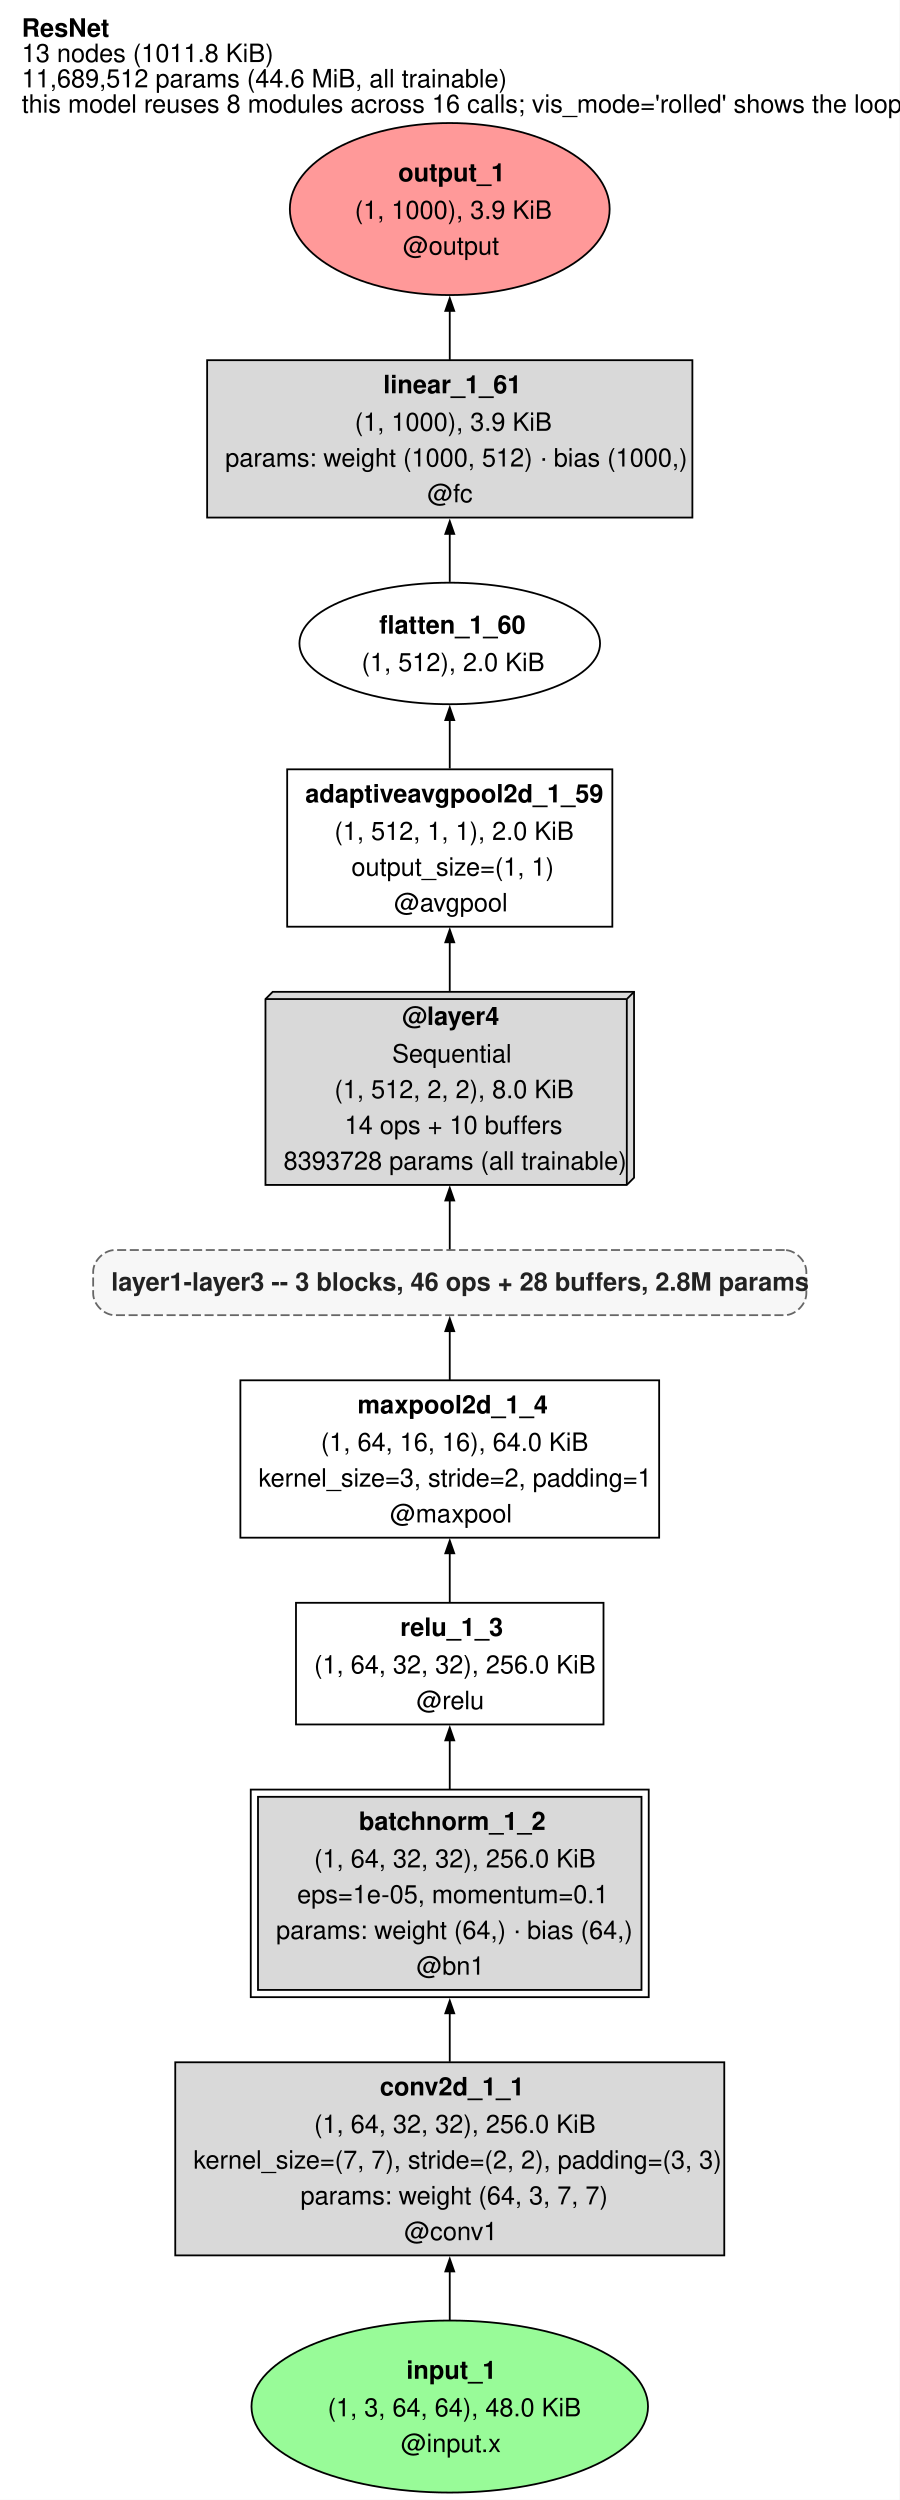
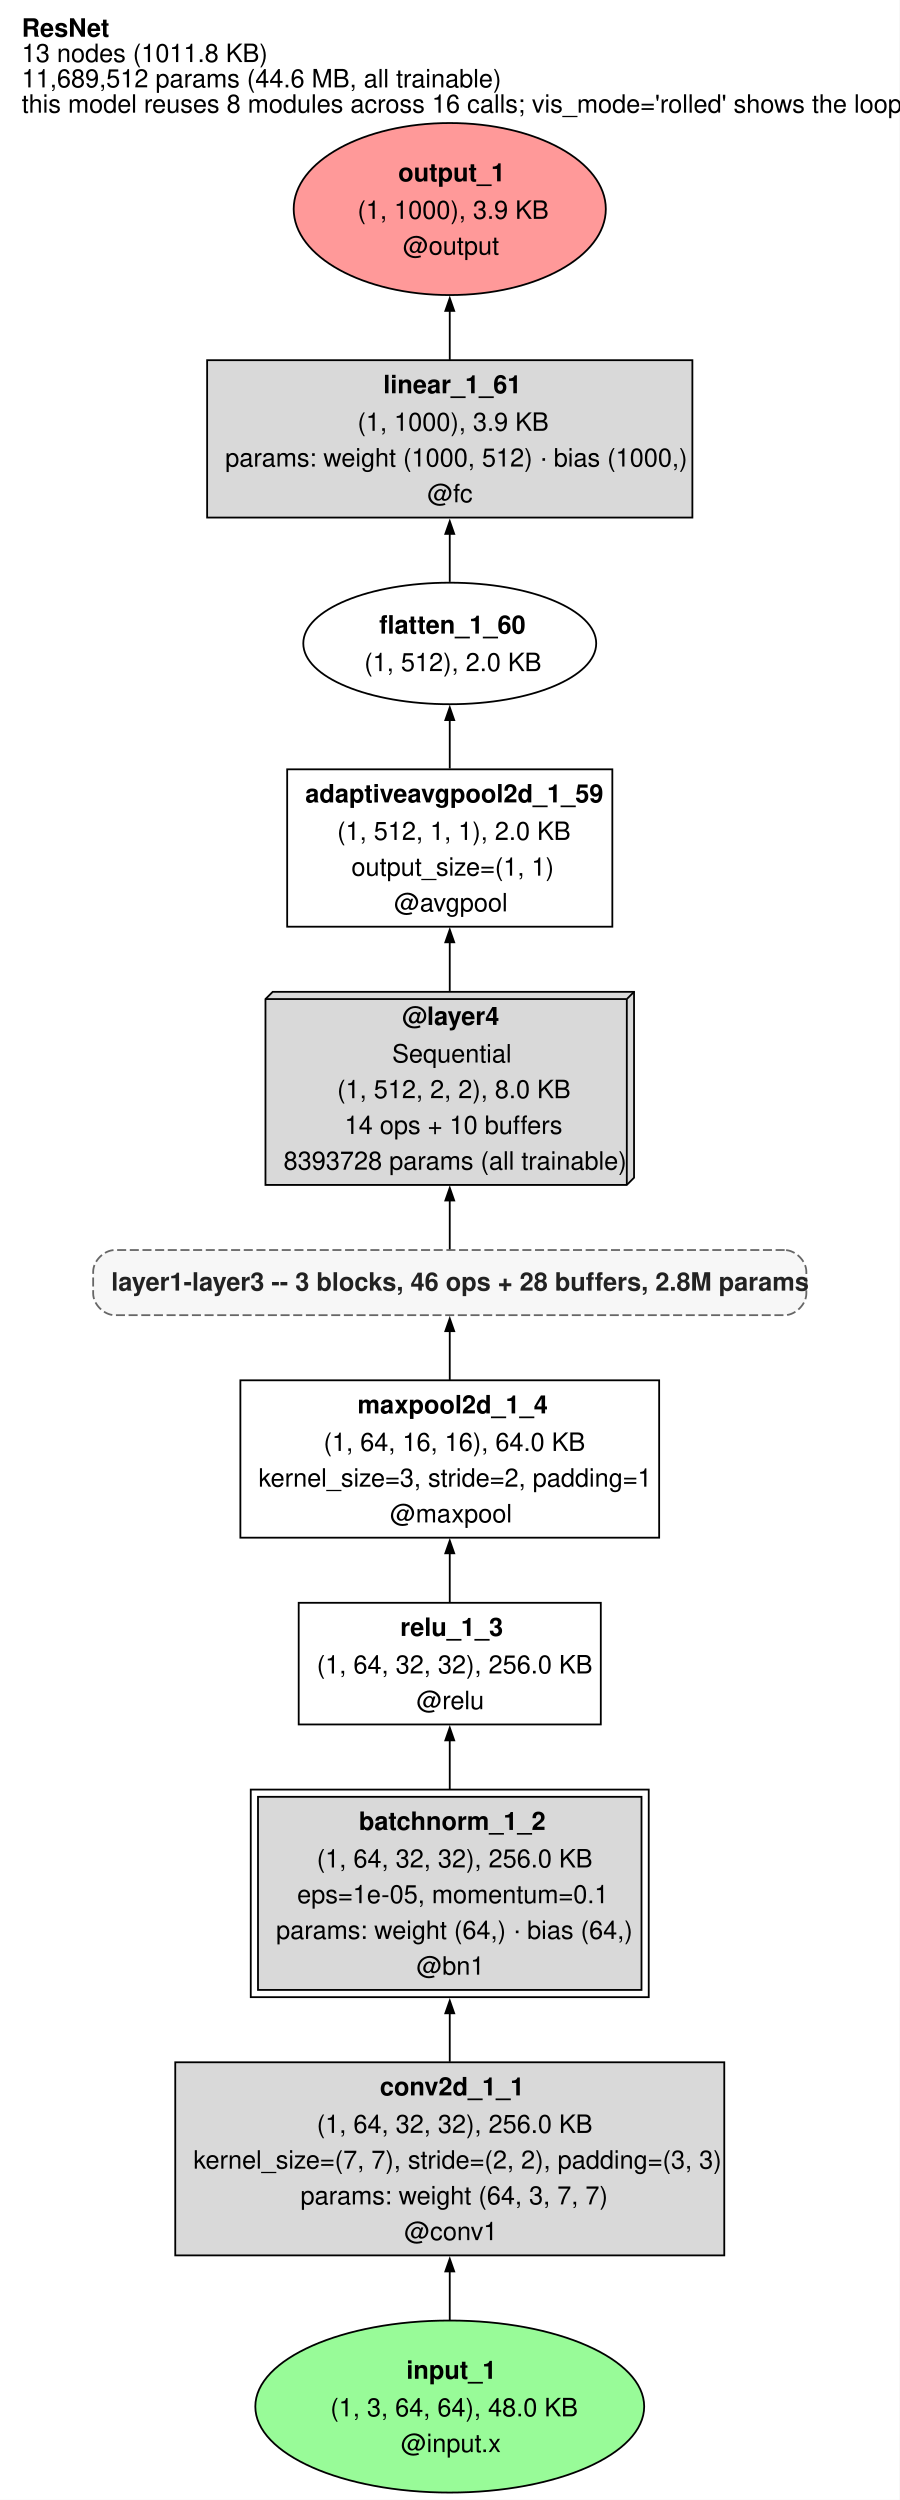
<svg xmlns="http://www.w3.org/2000/svg" xmlns:xlink="http://www.w3.org/1999/xlink" width="497pt" height="1382pt" viewBox="0.00 0.00 497.00 1382.00">
  <g id="graph0" class="graph" transform="scale(1 1) rotate(0) translate(4 1377.89)">
    <polygon fill="white" stroke="none" points="-4,4 -4,-1377.89 493.25,-1377.89 493.25,4 -4,4" />
    <text xml:space="preserve" text-anchor="start" x="8" y="-1357.59" font-family="Helvetica,sans-Serif" font-weight="bold" font-size="14.00">ResNet</text>
-     <text xml:space="preserve" text-anchor="start" x="8" y="-1343.59" font-family="Helvetica,sans-Serif" font-size="14.00">13 nodes (1011.8 KiB)</text>
-     <text xml:space="preserve" text-anchor="start" x="8" y="-1329.59" font-family="Helvetica,sans-Serif" font-size="14.00">11,689,512 params (44.6 MiB, all trainable)</text>
+     <text xml:space="preserve" text-anchor="start" x="8" y="-1343.59" font-family="Helvetica,sans-Serif" font-size="14.00">13 nodes (1011.8 KB)</text>
+     <text xml:space="preserve" text-anchor="start" x="8" y="-1329.59" font-family="Helvetica,sans-Serif" font-size="14.00">11,689,512 params (44.6 MB, all trainable)</text>
    <text xml:space="preserve" text-anchor="start" x="8" y="-1315.59" font-family="Helvetica,sans-Serif" font-size="14.00">this model reuses 8 modules across 16 calls; vis_mode='rolled' shows the loop</text>
    <g id="node1" class="node">
-       <ellipse fill="#98fb98" stroke="black" cx="244.62" cy="-47.55" rx="109.6" ry="47.55" />
+       <ellipse fill="#98fb98" stroke="black" cx="244.62" cy="-47.55" rx="107.48" ry="47.55" />
      <text xml:space="preserve" text-anchor="start" x="220.62" y="-62.88" font-family="Helvetica,sans-Serif" font-weight="bold" font-size="14.00">input_1</text>
-       <text xml:space="preserve" text-anchor="start" x="177.12" y="-42.13" font-family="Helvetica,sans-Serif" font-size="14.00">(1, 3, 64, 64), 48.0 KiB</text>
+       <text xml:space="preserve" text-anchor="start" x="178.62" y="-42.13" font-family="Helvetica,sans-Serif" font-size="14.00">(1, 3, 64, 64), 48.0 KB</text>
      <text xml:space="preserve" text-anchor="start" x="217.62" y="-22.38" font-family="Helvetica,sans-Serif" font-size="14.00">@input.x</text>
    </g>
    <g id="node2" class="node">
      <polygon fill="#d9d9d9" stroke="black" points="396.38,-237.86 92.88,-237.86 92.88,-131.11 396.38,-131.11 396.38,-237.86" />
      <text xml:space="preserve" text-anchor="start" x="206" y="-219.56" font-family="Helvetica,sans-Serif" font-weight="bold" font-size="14.00">conv2d_1_1</text>
-       <text xml:space="preserve" text-anchor="start" x="169.62" y="-198.81" font-family="Helvetica,sans-Serif" font-size="14.00">(1, 64, 32, 32), 256.0 KiB</text>
+       <text xml:space="preserve" text-anchor="start" x="171.12" y="-198.81" font-family="Helvetica,sans-Serif" font-size="14.00">(1, 64, 32, 32), 256.0 KB</text>
      <text xml:space="preserve" text-anchor="start" x="102.88" y="-179.06" font-family="Helvetica,sans-Serif" font-size="14.00">kernel_size=(7, 7), stride=(2, 2), padding=(3, 3)</text>
      <text xml:space="preserve" text-anchor="start" x="162.12" y="-159.31" font-family="Helvetica,sans-Serif" font-size="14.00">params: weight (64, 3, 7, 7)</text>
      <text xml:space="preserve" text-anchor="start" x="219.5" y="-139.56" font-family="Helvetica,sans-Serif" font-size="14.00">@conv1</text>
    </g>
    <g id="edge1" class="edge">
      <path fill="none" stroke="black" d="M244.62,-95.37C244.62,-104.11 244.62,-113.36 244.62,-122.46" />
      <polygon fill="black" stroke="black" points="242.18,-122.23 244.63,-129.23 247.08,-122.23 242.18,-122.23" />
    </g>
    <g id="node3" class="node">
      <g id="a_node3">
        <a xlink:title="Hidden buffers: bn1.running_mean, bn1.running_var">
          <polygon fill="#d9d9d9" stroke="black" points="350.62,-384.61 138.62,-384.61 138.62,-277.86 350.62,-277.86 350.62,-384.61" />
          <polygon fill="none" stroke="black" points="354.62,-388.61 134.62,-388.61 134.62,-273.86 354.62,-273.86 354.62,-388.61" />
          <text xml:space="preserve" text-anchor="start" x="194.38" y="-366.31" font-family="Helvetica,sans-Serif" font-weight="bold" font-size="14.00">batchnorm_1_2</text>
-           <text xml:space="preserve" text-anchor="start" x="169.62" y="-345.56" font-family="Helvetica,sans-Serif" font-size="14.00">(1, 64, 32, 32), 256.0 KiB</text>
+           <text xml:space="preserve" text-anchor="start" x="171.12" y="-345.56" font-family="Helvetica,sans-Serif" font-size="14.00">(1, 64, 32, 32), 256.0 KB</text>
          <text xml:space="preserve" text-anchor="start" x="160.25" y="-325.81" font-family="Helvetica,sans-Serif" font-size="14.00">eps=1e-05, momentum=0.1</text>
          <text xml:space="preserve" text-anchor="start" x="148.62" y="-306.06" font-family="Helvetica,sans-Serif" font-size="14.00">params: weight (64,) · bias (64,)</text>
          <text xml:space="preserve" text-anchor="start" x="226.25" y="-286.31" font-family="Helvetica,sans-Serif" font-size="14.00">@bn1</text>
        </a>
      </g>
    </g>
    <g id="edge2" class="edge">
      <path fill="none" stroke="black" d="M244.62,-238.15C244.62,-246.94 244.62,-256.14 244.62,-265.2" />
      <polygon fill="black" stroke="black" points="242.18,-264.94 244.63,-271.94 247.08,-264.94 242.18,-264.94" />
    </g>
    <g id="node4" class="node">
-       <polygon fill="white" stroke="black" points="329.62,-491.86 159.62,-491.86 159.62,-424.61 329.62,-424.61 329.62,-491.86" />
+       <polygon fill="white" stroke="black" points="328.12,-491.86 161.12,-491.86 161.12,-424.61 328.12,-424.61 328.12,-491.86" />
      <text xml:space="preserve" text-anchor="start" x="217.25" y="-473.56" font-family="Helvetica,sans-Serif" font-weight="bold" font-size="14.00">relu_1_3</text>
-       <text xml:space="preserve" text-anchor="start" x="169.62" y="-452.81" font-family="Helvetica,sans-Serif" font-size="14.00">(1, 64, 32, 32), 256.0 KiB</text>
+       <text xml:space="preserve" text-anchor="start" x="171.12" y="-452.81" font-family="Helvetica,sans-Serif" font-size="14.00">(1, 64, 32, 32), 256.0 KB</text>
      <text xml:space="preserve" text-anchor="start" x="226.25" y="-433.06" font-family="Helvetica,sans-Serif" font-size="14.00">@relu</text>
    </g>
    <g id="edge3" class="edge">
      <path fill="none" stroke="black" d="M244.62,-388.88C244.62,-397.99 244.62,-407.26 244.62,-415.92" />
      <polygon fill="black" stroke="black" points="242.18,-415.83 244.63,-422.83 247.08,-415.83 242.18,-415.83" />
    </g>
    <g id="node5" class="node">
      <polygon fill="white" stroke="black" points="360.38,-614.86 128.88,-614.86 128.88,-527.86 360.38,-527.86 360.38,-614.86" />
      <text xml:space="preserve" text-anchor="start" x="193.62" y="-596.56" font-family="Helvetica,sans-Serif" font-weight="bold" font-size="14.00">maxpool2d_1_4</text>
-       <text xml:space="preserve" text-anchor="start" x="173.38" y="-575.81" font-family="Helvetica,sans-Serif" font-size="14.00">(1, 64, 16, 16), 64.0 KiB</text>
+       <text xml:space="preserve" text-anchor="start" x="174.88" y="-575.81" font-family="Helvetica,sans-Serif" font-size="14.00">(1, 64, 16, 16), 64.0 KB</text>
      <text xml:space="preserve" text-anchor="start" x="138.88" y="-556.06" font-family="Helvetica,sans-Serif" font-size="14.00">kernel_size=3, stride=2, padding=1</text>
      <text xml:space="preserve" text-anchor="start" x="211.62" y="-536.31" font-family="Helvetica,sans-Serif" font-size="14.00">@maxpool</text>
    </g>
    <g id="edge4" class="edge">
      <path fill="none" stroke="black" d="M244.62,-492.27C244.62,-500.79 244.62,-510.17 244.62,-519.37" />
      <polygon fill="black" stroke="black" points="242.18,-519.24 244.63,-526.24 247.08,-519.24 242.18,-519.24" />
    </g>
    <g id="node6" class="node">
      <path fill="#f7f7f7" stroke="#666666" stroke-dasharray="5,2" d="M429.75,-686.86C429.75,-686.86 59.5,-686.86 59.5,-686.86 53.5,-686.86 47.5,-680.86 47.5,-674.86 47.5,-674.86 47.5,-662.86 47.5,-662.86 47.5,-656.86 53.5,-650.86 59.5,-650.86 59.5,-650.86 429.75,-650.86 429.75,-650.86 435.75,-650.86 441.75,-656.86 441.75,-662.86 441.75,-662.86 441.75,-674.86 441.75,-674.86 441.75,-680.86 435.75,-686.86 429.75,-686.86" />
      <text xml:space="preserve" text-anchor="start" x="57.5" y="-664.43" font-family="Helvetica,sans-Serif" font-weight="bold" font-size="14.00" fill="#222222">layer1-layer3 -- 3 blocks, 46 ops + 28 buffers, 2.8M params</text>
    </g>
    <g id="edge5" class="edge">
      <path fill="none" stroke="black" d="M244.62,-615.08C244.62,-624.27 244.62,-633.71 244.62,-642.02" />
      <polygon fill="black" stroke="black" points="242.18,-642.02 244.63,-649.02 247.08,-642.02 242.18,-642.02" />
    </g>
    <g id="node7" class="node">
      <polygon fill="#d9d9d9" stroke="black" points="346.5,-829.61 146.75,-829.61 142.75,-825.61 142.75,-722.86 342.5,-722.86 346.5,-726.86 346.5,-829.61" />
      <polyline fill="none" stroke="black" points="342.5,-825.61 142.75,-825.61" />
      <polyline fill="none" stroke="black" points="342.5,-825.61 342.5,-722.86" />
      <polyline fill="none" stroke="black" points="342.5,-825.61 346.5,-829.61" />
      <text xml:space="preserve" text-anchor="start" x="218.38" y="-811.31" font-family="Helvetica,sans-Serif" font-weight="bold" font-size="14.00">@layer4</text>
      <text xml:space="preserve" text-anchor="start" x="212.75" y="-790.56" font-family="Helvetica,sans-Serif" font-size="14.00">Sequential</text>
-       <text xml:space="preserve" text-anchor="start" x="180.88" y="-770.81" font-family="Helvetica,sans-Serif" font-size="14.00">(1, 512, 2, 2), 8.0 KiB</text>
+       <text xml:space="preserve" text-anchor="start" x="182.38" y="-770.81" font-family="Helvetica,sans-Serif" font-size="14.00">(1, 512, 2, 2), 8.0 KB</text>
      <text xml:space="preserve" text-anchor="start" x="186.5" y="-751.06" font-family="Helvetica,sans-Serif" font-size="14.00">14 ops + 10 buffers</text>
      <text xml:space="preserve" text-anchor="start" x="152.75" y="-731.31" font-family="Helvetica,sans-Serif" font-size="14.00">8393728 params (all trainable)</text>
    </g>
    <g id="edge6" class="edge">
      <path fill="none" stroke="black" d="M244.62,-687.26C244.62,-694.93 244.62,-704.45 244.62,-714.36" />
      <polygon fill="black" stroke="black" points="242.18,-714.24 244.63,-721.24 247.08,-714.24 242.18,-714.24" />
    </g>
    <g id="node8" class="node">
      <polygon fill="white" stroke="black" points="334.5,-952.61 154.75,-952.61 154.75,-865.61 334.5,-865.61 334.5,-952.61" />
      <text xml:space="preserve" text-anchor="start" x="164.75" y="-934.31" font-family="Helvetica,sans-Serif" font-weight="bold" font-size="14.00">adaptiveavgpool2d_1_59</text>
-       <text xml:space="preserve" text-anchor="start" x="180.88" y="-913.56" font-family="Helvetica,sans-Serif" font-size="14.00">(1, 512, 1, 1), 2.0 KiB</text>
+       <text xml:space="preserve" text-anchor="start" x="182.38" y="-913.56" font-family="Helvetica,sans-Serif" font-size="14.00">(1, 512, 1, 1), 2.0 KB</text>
      <text xml:space="preserve" text-anchor="start" x="190.25" y="-893.81" font-family="Helvetica,sans-Serif" font-size="14.00">output_size=(1, 1)</text>
      <text xml:space="preserve" text-anchor="start" x="213.88" y="-874.06" font-family="Helvetica,sans-Serif" font-size="14.00">@avgpool</text>
    </g>
    <g id="edge7" class="edge">
      <path fill="none" stroke="black" d="M244.62,-830.09C244.62,-839.01 244.62,-848.26 244.62,-857.13" />
      <polygon fill="black" stroke="black" points="242.18,-856.99 244.63,-863.99 247.08,-856.99 242.18,-856.99" />
    </g>
    <g id="node9" class="node">
-       <ellipse fill="white" stroke="black" cx="244.62" cy="-1022.19" rx="83.09" ry="33.59" />
+       <ellipse fill="white" stroke="black" cx="244.62" cy="-1022.19" rx="80.96" ry="33.59" />
      <text xml:space="preserve" text-anchor="start" x="205.62" y="-1027.64" font-family="Helvetica,sans-Serif" font-weight="bold" font-size="14.00">flatten_1_60</text>
-       <text xml:space="preserve" text-anchor="start" x="195.88" y="-1006.89" font-family="Helvetica,sans-Serif" font-size="14.00">(1, 512), 2.0 KiB</text>
+       <text xml:space="preserve" text-anchor="start" x="197.38" y="-1006.89" font-family="Helvetica,sans-Serif" font-size="14.00">(1, 512), 2.0 KB</text>
    </g>
    <g id="edge8" class="edge">
      <path fill="none" stroke="black" d="M244.62,-953.06C244.62,-961.94 244.62,-971.28 244.62,-980.09" />
      <polygon fill="black" stroke="black" points="242.18,-979.84 244.63,-986.84 247.08,-979.84 242.18,-979.84" />
    </g>
    <g id="node10" class="node">
      <polygon fill="#d9d9d9" stroke="black" points="378.75,-1178.78 110.5,-1178.78 110.5,-1091.78 378.75,-1091.78 378.75,-1178.78" />
      <text xml:space="preserve" text-anchor="start" x="207.88" y="-1160.48" font-family="Helvetica,sans-Serif" font-weight="bold" font-size="14.00">linear_1_61</text>
-       <text xml:space="preserve" text-anchor="start" x="192.12" y="-1139.73" font-family="Helvetica,sans-Serif" font-size="14.00">(1, 1000), 3.9 KiB</text>
+       <text xml:space="preserve" text-anchor="start" x="193.62" y="-1139.73" font-family="Helvetica,sans-Serif" font-size="14.00">(1, 1000), 3.9 KB</text>
      <text xml:space="preserve" text-anchor="start" x="120.5" y="-1119.98" font-family="Helvetica,sans-Serif" font-size="14.00">params: weight (1000, 512) · bias (1000,)</text>
      <text xml:space="preserve" text-anchor="start" x="232.25" y="-1100.23" font-family="Helvetica,sans-Serif" font-size="14.00">@fc</text>
    </g>
    <g id="edge9" class="edge">
      <path fill="none" stroke="black" d="M244.62,-1056.22C244.62,-1064.64 244.62,-1073.9 244.62,-1083" />
      <polygon fill="black" stroke="black" points="242.18,-1082.77 244.63,-1089.77 247.08,-1082.77 242.18,-1082.77" />
    </g>
    <g id="node11" class="node">
-       <ellipse fill="#ff9999" stroke="black" cx="244.62" cy="-1262.33" rx="88.39" ry="47.55" />
+       <ellipse fill="#ff9999" stroke="black" cx="244.62" cy="-1262.33" rx="86.27" ry="47.55" />
      <text xml:space="preserve" text-anchor="start" x="216.12" y="-1277.66" font-family="Helvetica,sans-Serif" font-weight="bold" font-size="14.00">output_1</text>
-       <text xml:space="preserve" text-anchor="start" x="192.12" y="-1256.91" font-family="Helvetica,sans-Serif" font-size="14.00">(1, 1000), 3.9 KiB</text>
+       <text xml:space="preserve" text-anchor="start" x="193.62" y="-1256.91" font-family="Helvetica,sans-Serif" font-size="14.00">(1, 1000), 3.9 KB</text>
      <text xml:space="preserve" text-anchor="start" x="218.75" y="-1237.16" font-family="Helvetica,sans-Serif" font-size="14.00">@output</text>
    </g>
    <g id="edge10" class="edge">
      <path fill="none" stroke="black" d="M244.62,-1178.97C244.62,-1187.74 244.62,-1197.1 244.62,-1206.24" />
      <polygon fill="black" stroke="black" points="242.18,-1206.04 244.63,-1213.04 247.08,-1206.04 242.18,-1206.04" />
    </g>
  </g>
</svg>
